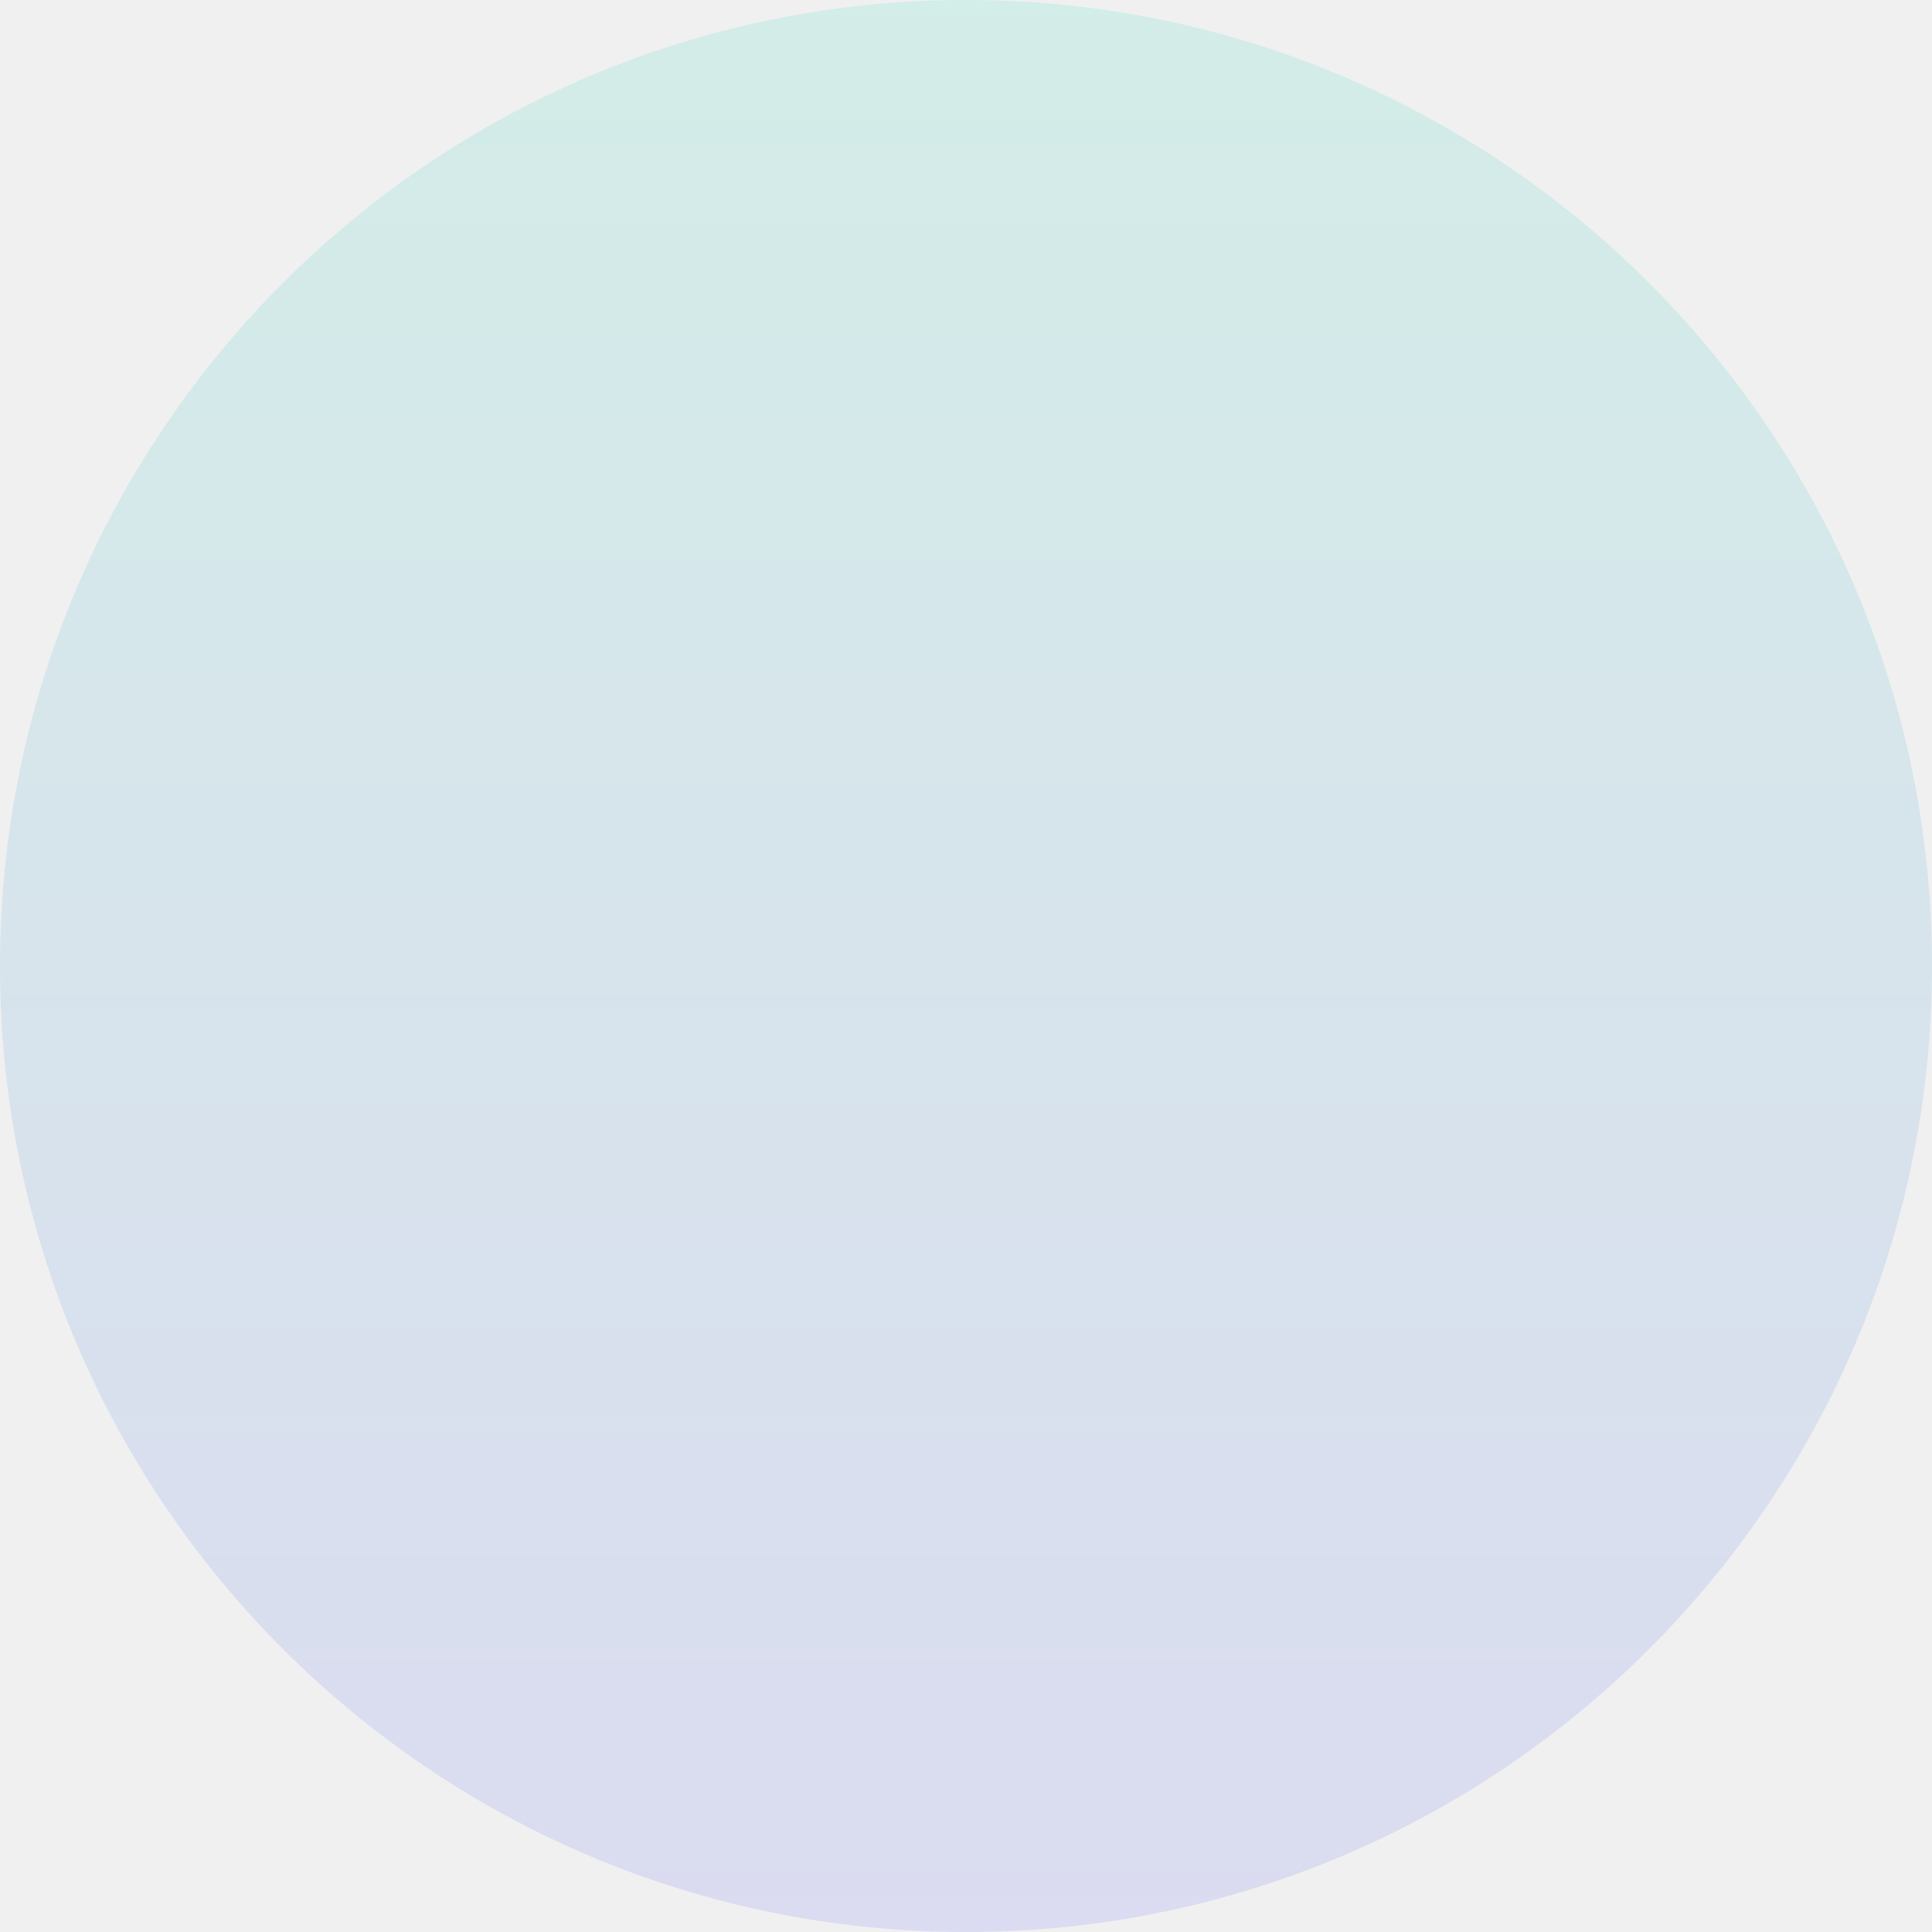
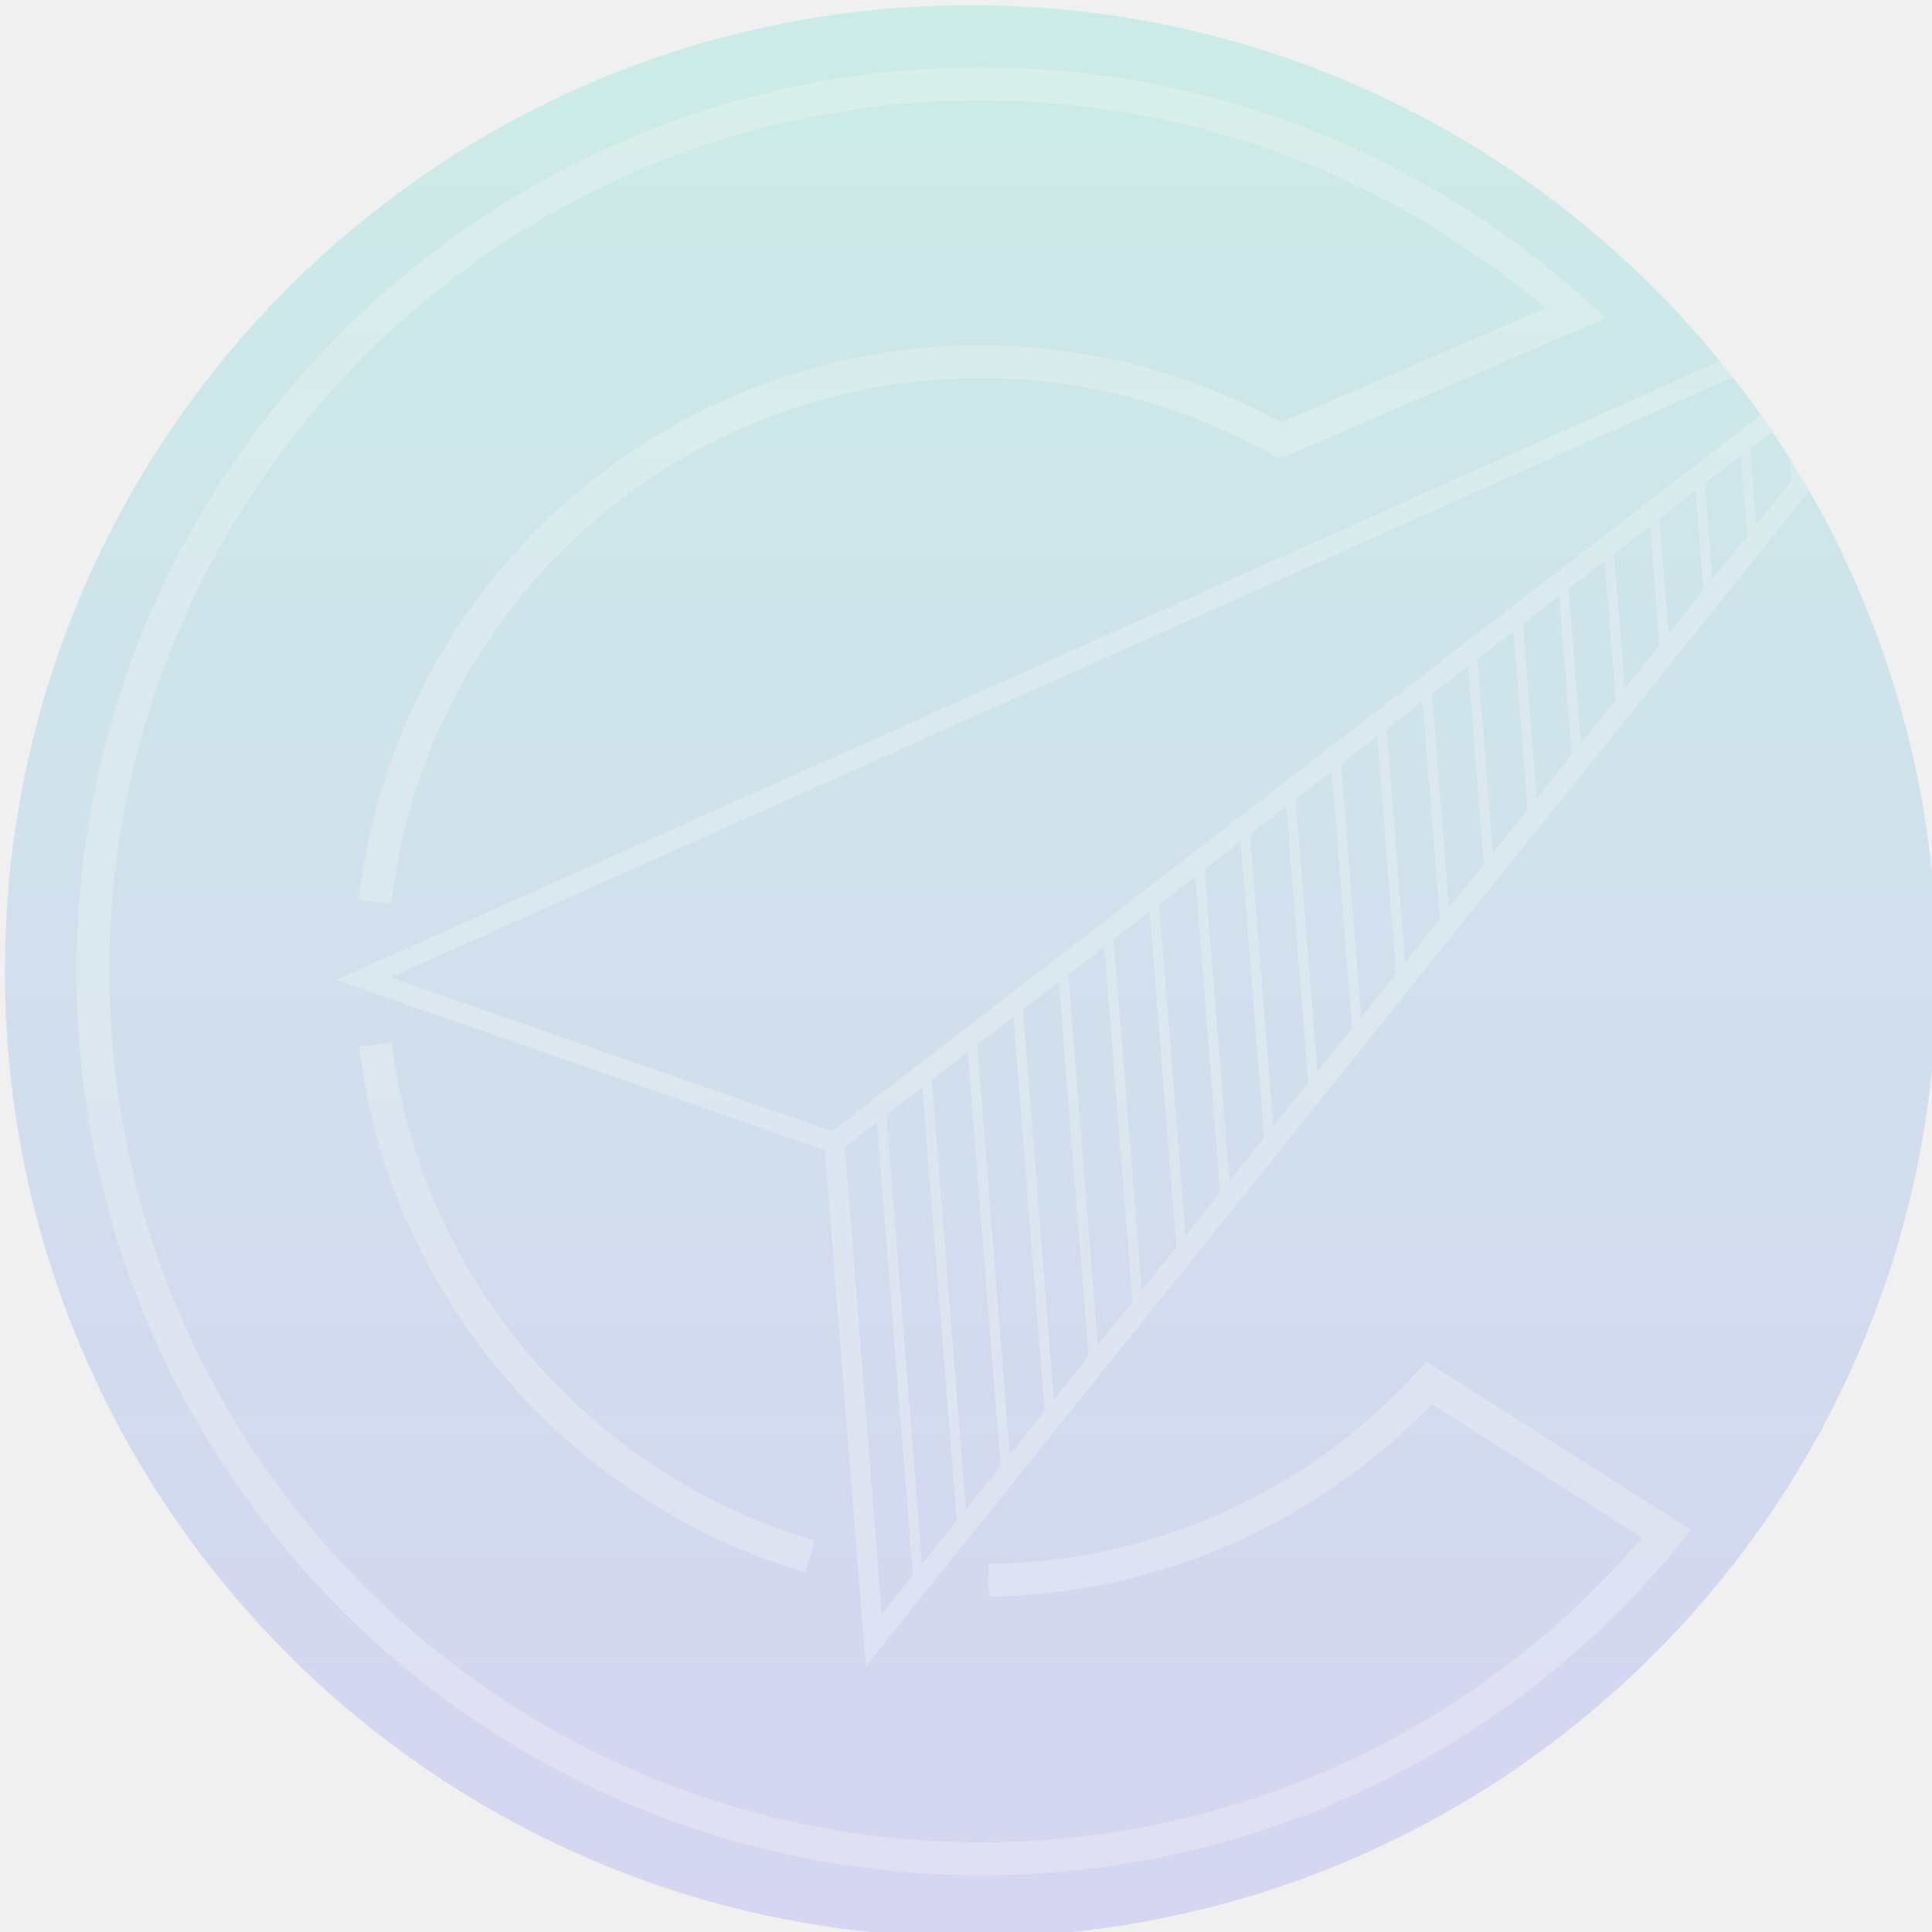
- <svg xmlns="http://www.w3.org/2000/svg" width="895" height="895" viewBox="0 0 895 895">
-   <defs>
-     <linearGradient id="linear-gradient" x1="0.5" x2="0.5" y2="1" gradientUnits="objectBoundingBox">
-       <stop offset="0" stop-color="#1cd8b4" />
-       <stop offset="1" stop-color="#5557f6" />
+ <svg xmlns="http://www.w3.org/2000/svg" xmlns:xlink="http://www.w3.org/1999/xlink" version="1.1" id="Layer_1" x="0px" y="0px" viewBox="0 0 895 895" style="enable-background:new 0 0 895 895;" xml:space="preserve">
+   <style type="text/css">
+ 	.st0{opacity:0.139;fill:url(#Path_858_1_);enable-background:new    ;}
+ 	.st1{opacity:0.32;}
+ 	.st2{opacity:0.139;fill:url(#Path_900_1_);enable-background:new    ;}
+ 	.st3{clip-path:url(#SVGID_2_);}
+ 	.st4{opacity:0.633;}
+ 	.st5{fill:#FFFFFF;}
+ </style>
+   <linearGradient id="Path_858_1_" gradientUnits="userSpaceOnUse" x1="150.335" y1="867.916" x2="150.335" y2="866.916" gradientTransform="matrix(895 0 0 -895 -134100 776787.375)">
+     <stop offset="0" style="stop-color:#1CD8B4" />
+     <stop offset="1" style="stop-color:#5557F6" />
+   </linearGradient>
+   <path id="Path_858" class="st0" d="M449.8,2.4c247.1,0,447.5,200.4,447.5,447.5S696.9,897.4,449.8,897.4S2.3,697.1,2.3,449.9  S202.6,2.4,449.8,2.4z" />
+   <g id="Group_2499" transform="translate(13851.75 24679)" class="st1">
+     <linearGradient id="Path_900_1_" gradientUnits="userSpaceOnUse" x1="-13701.163" y1="-23811.065" x2="-13701.163" y2="-23812.816" gradientTransform="matrix(511 0 0 -511 6987892.5 -12192130)">
+       <stop offset="0" style="stop-color:#1CD8B4" />
+       <stop offset="1" style="stop-color:#5557F6" />
    </linearGradient>
-   </defs>
-   <path id="Path_858" data-name="Path 858" d="M447.5,0C694.647,0,895,200.353,895,447.5S694.647,895,447.5,895,0,694.647,0,447.5,200.353,0,447.5,0Z" opacity="0.139" fill="url(#linear-gradient)" />
+     <path id="Path_900" class="st2" d="M-13402-24676.6c247.1,0,447.5,200.4,447.5,447.5c0,247.1-200.4,447.5-447.5,447.5   c-247.1,0-447.5-200.4-447.5-447.5C-13849.5-24476.2-13649.1-24676.6-13402-24676.6z" />
+     <g>
+       <defs>
+         <circle id="SVGID_1_" cx="-13402" cy="-24229.1" r="447.5" />
+       </defs>
+       <clipPath id="SVGID_2_">
+         <use xlink:href="#SVGID_1_" style="overflow:visible;" />
+       </clipPath>
+       <g id="Mask_Group_27" class="st3">
+         <g id="Heer" transform="translate(-13960.373 -24857.184)" class="st4">
+           <g id="Group_2322" transform="translate(202.364 452.527)">
+             <path id="Path_813" class="st5" d="M279.3,453.9C175.9,423.8,96,336.2,75.8,230.6c-1.1-6-2.1-12.6-3.1-20.2l15.1-1.8       c0.9,7.3,1.8,13.5,2.9,19.1c19.2,100,94.9,183.1,192.9,211.6L279.3,453.9z" />
+           </g>
+           <g id="Group_2323" transform="translate(127.576 194.625)">
+             <path id="Path_814" class="st5" d="M435.2,852.2c-230.9,0-418.7-187.8-418.7-418.7S204.3,14.8,435.2,14.8       C539,14.7,639.1,53.3,716.1,123l8.8,7.9l-151.2,65.3l-3.3-1.9c-132.1-74.7-299.7-28.1-374.3,104       c-15.5,27.4-26.2,57.4-31.6,88.4c-0.8,4.6-1.5,9.7-2.1,15.5l-15.1-1.7c0.7-6.1,1.4-11.5,2.3-16.4       c27.3-157.8,177.3-263.6,335-236.3c31.5,5.4,61.9,16.1,90,31.4l122.4-52.9C624,64.1,531.2,29.9,435.2,30       C212.7,30,31.7,211,31.7,433.5S212.7,837,435.2,837c117.9,0.2,230-51.4,306.5-141.1l-97.3-61.9c-53.8,55.9-127.6,88-205.2,89.2       l-0.2-15.2c75.7-0.7,147.6-33,198.6-88.9l4.3-4.7l122.5,77.9L759,699C679.6,796.1,560.7,852.4,435.2,852.2z" />
+           </g>
+           <g id="Group_2324" transform="translate(196.218 236.495)">
+             <path id="Path_815" class="st5" d="M817.8,70.4l-496.9,619l-17.1-215.7l-0.5-6l-5.7-2L93.2,394.5L817.8,70.4 M849.1,46.3       l-781,349.3l226.4,78.9l19,239L849.1,46.3L849.1,46.3z" />
+           </g>
+           <g id="Group_2326" transform="translate(326.124 242.299)">
+             <g id="Group_2325" transform="translate(0 0)">
+               <rect id="Rectangle_1308" x="98.5" y="255.2" transform="matrix(0.7918 -0.6108 0.6108 0.7918 -68.1337 319.7809)" class="st5" width="673" height="9.3" />
+             </g>
+           </g>
+           <g id="Group_2329" transform="translate(326.938 256.01)">
+             <g id="Group_2328" transform="translate(0 0)">
+               <g id="Group_2327" transform="translate(0)">
+                 <rect id="Rectangle_1309" x="175.3" y="451.1" transform="matrix(0.9969 -7.915506e-02 7.915506e-02 0.9969 -44.1242 15.8301)" class="st5" width="4.6" height="226.9" />
+                 <rect id="Rectangle_1310" x="196" y="434.8" transform="matrix(0.9969 -7.915506e-02 7.915506e-02 0.9969 -42.424 17.4052)" class="st5" width="4.6" height="218" />
+                 <rect id="Rectangle_1311" x="216.7" y="418.6" transform="matrix(0.9969 -7.915506e-02 7.915506e-02 0.9969 -40.7237 18.9801)" class="st5" width="4.6" height="209.2" />
+                 <rect id="Rectangle_1312" x="237.4" y="402.3" transform="matrix(0.9969 -7.915506e-02 7.915506e-02 0.9969 -39.0235 20.5552)" class="st5" width="4.6" height="200.4" />
+                 <rect id="Rectangle_1313" x="258.2" y="386.1" transform="matrix(0.9969 -7.915506e-02 7.915506e-02 0.9969 -37.3232 22.1301)" class="st5" width="4.6" height="191.6" />
+                 <rect id="Rectangle_1314" x="278.9" y="369.8" transform="matrix(0.9969 -7.915506e-02 7.915506e-02 0.9969 -35.6229 23.7052)" class="st5" width="4.6" height="182.8" />
+                 <rect id="Rectangle_1315" x="299.6" y="353.6" transform="matrix(0.9969 -7.915506e-02 7.915506e-02 0.9969 -33.9227 25.2801)" class="st5" width="4.6" height="173.9" />
+                 <rect id="Rectangle_1316" x="320.3" y="337.3" transform="matrix(0.9969 -7.915506e-02 7.915506e-02 0.9969 -32.2224 26.8552)" class="st5" width="4.6" height="165.1" />
+                 <rect id="Rectangle_1317" x="341" y="321.1" transform="matrix(0.9969 -7.915506e-02 7.915506e-02 0.9969 -30.5222 28.4302)" class="st5" width="4.6" height="156.3" />
+                 <rect id="Rectangle_1318" x="361.7" y="304.8" transform="matrix(0.9969 -7.915506e-02 7.915506e-02 0.9969 -28.8219 30.0052)" class="st5" width="4.6" height="147.5" />
+                 <rect id="Rectangle_1319" x="382.5" y="288.6" transform="matrix(0.9969 -7.915506e-02 7.915506e-02 0.9969 -27.1217 31.5802)" class="st5" width="4.6" height="138.6" />
+                 <rect id="Rectangle_1320" x="403.2" y="272.3" transform="matrix(0.9969 -7.899013e-02 7.899013e-02 0.9969 -25.3719 33.0832)" class="st5" width="4.6" height="129.8" />
+                 <rect id="Rectangle_1321" x="423.9" y="256.1" transform="matrix(0.9969 -7.899013e-02 7.899013e-02 0.9969 -23.6751 34.6551)" class="st5" width="4.6" height="121" />
+                 <rect id="Rectangle_1322" x="444.6" y="239.8" transform="matrix(0.9969 -7.915506e-02 7.915506e-02 0.9969 -22.0207 36.3053)" class="st5" width="4.6" height="112.2" />
+                 <rect id="Rectangle_1323" x="465.3" y="223.6" transform="matrix(0.9969 -7.915506e-02 7.915506e-02 0.9969 -20.3205 37.8802)" class="st5" width="4.6" height="103.4" />
+                 <rect id="Rectangle_1324" x="486" y="207.3" transform="matrix(0.9969 -7.899013e-02 7.899013e-02 0.9969 -18.5852 39.3709)" class="st5" width="4.6" height="94.6" />
+                 <rect id="Rectangle_1325" x="506.8" y="191.1" transform="matrix(0.9969 -7.915506e-02 7.915506e-02 0.9969 -16.92 41.0302)" class="st5" width="4.6" height="85.7" />
+                 <rect id="Rectangle_1326" x="527.5" y="174.8" transform="matrix(0.9969 -7.915506e-02 7.915506e-02 0.9969 -15.2198 42.6053)" class="st5" width="4.6" height="76.9" />
+                 <rect id="Rectangle_1327" x="548.2" y="158.6" transform="matrix(0.9969 -7.899013e-02 7.899013e-02 0.9969 -13.4954 44.0866)" class="st5" width="4.6" height="68.1" />
+                 <rect id="Rectangle_1328" x="568.9" y="142.3" transform="matrix(0.9969 -7.917245e-02 7.917245e-02 0.9969 -11.8215 45.7655)" class="st5" width="4.6" height="59.3" />
+                 <rect id="Rectangle_1329" x="589.6" y="126.1" transform="matrix(0.9969 -7.917245e-02 7.917245e-02 0.9969 -10.1208 47.3408)" class="st5" width="4.6" height="50.4" />
+                 <rect id="Rectangle_1330" x="610.3" y="109.8" transform="matrix(0.9969 -7.917245e-02 7.917245e-02 0.9969 -8.4201 48.9162)" class="st5" width="4.6" height="41.6" />
+                 <rect id="Rectangle_1331" x="631.1" y="93.6" transform="matrix(0.9969 -7.899013e-02 7.899013e-02 0.9969 -6.7088 50.3744)" class="st5" width="4.6" height="32.8" />
+                 <rect id="Rectangle_1332" x="651.8" y="77.3" transform="matrix(0.9969 -7.918985e-02 7.918985e-02 0.9969 -5.0195 52.0784)" class="st5" width="4.6" height="24" />
+                 <rect id="Rectangle_1333" x="672.5" y="61.1" transform="matrix(0.9969 -7.920726e-02 7.920726e-02 0.9969 -3.3187 53.666)" class="st5" width="4.6" height="15.2" />
+               </g>
+             </g>
+           </g>
+         </g>
+       </g>
+     </g>
+   </g>
</svg>
